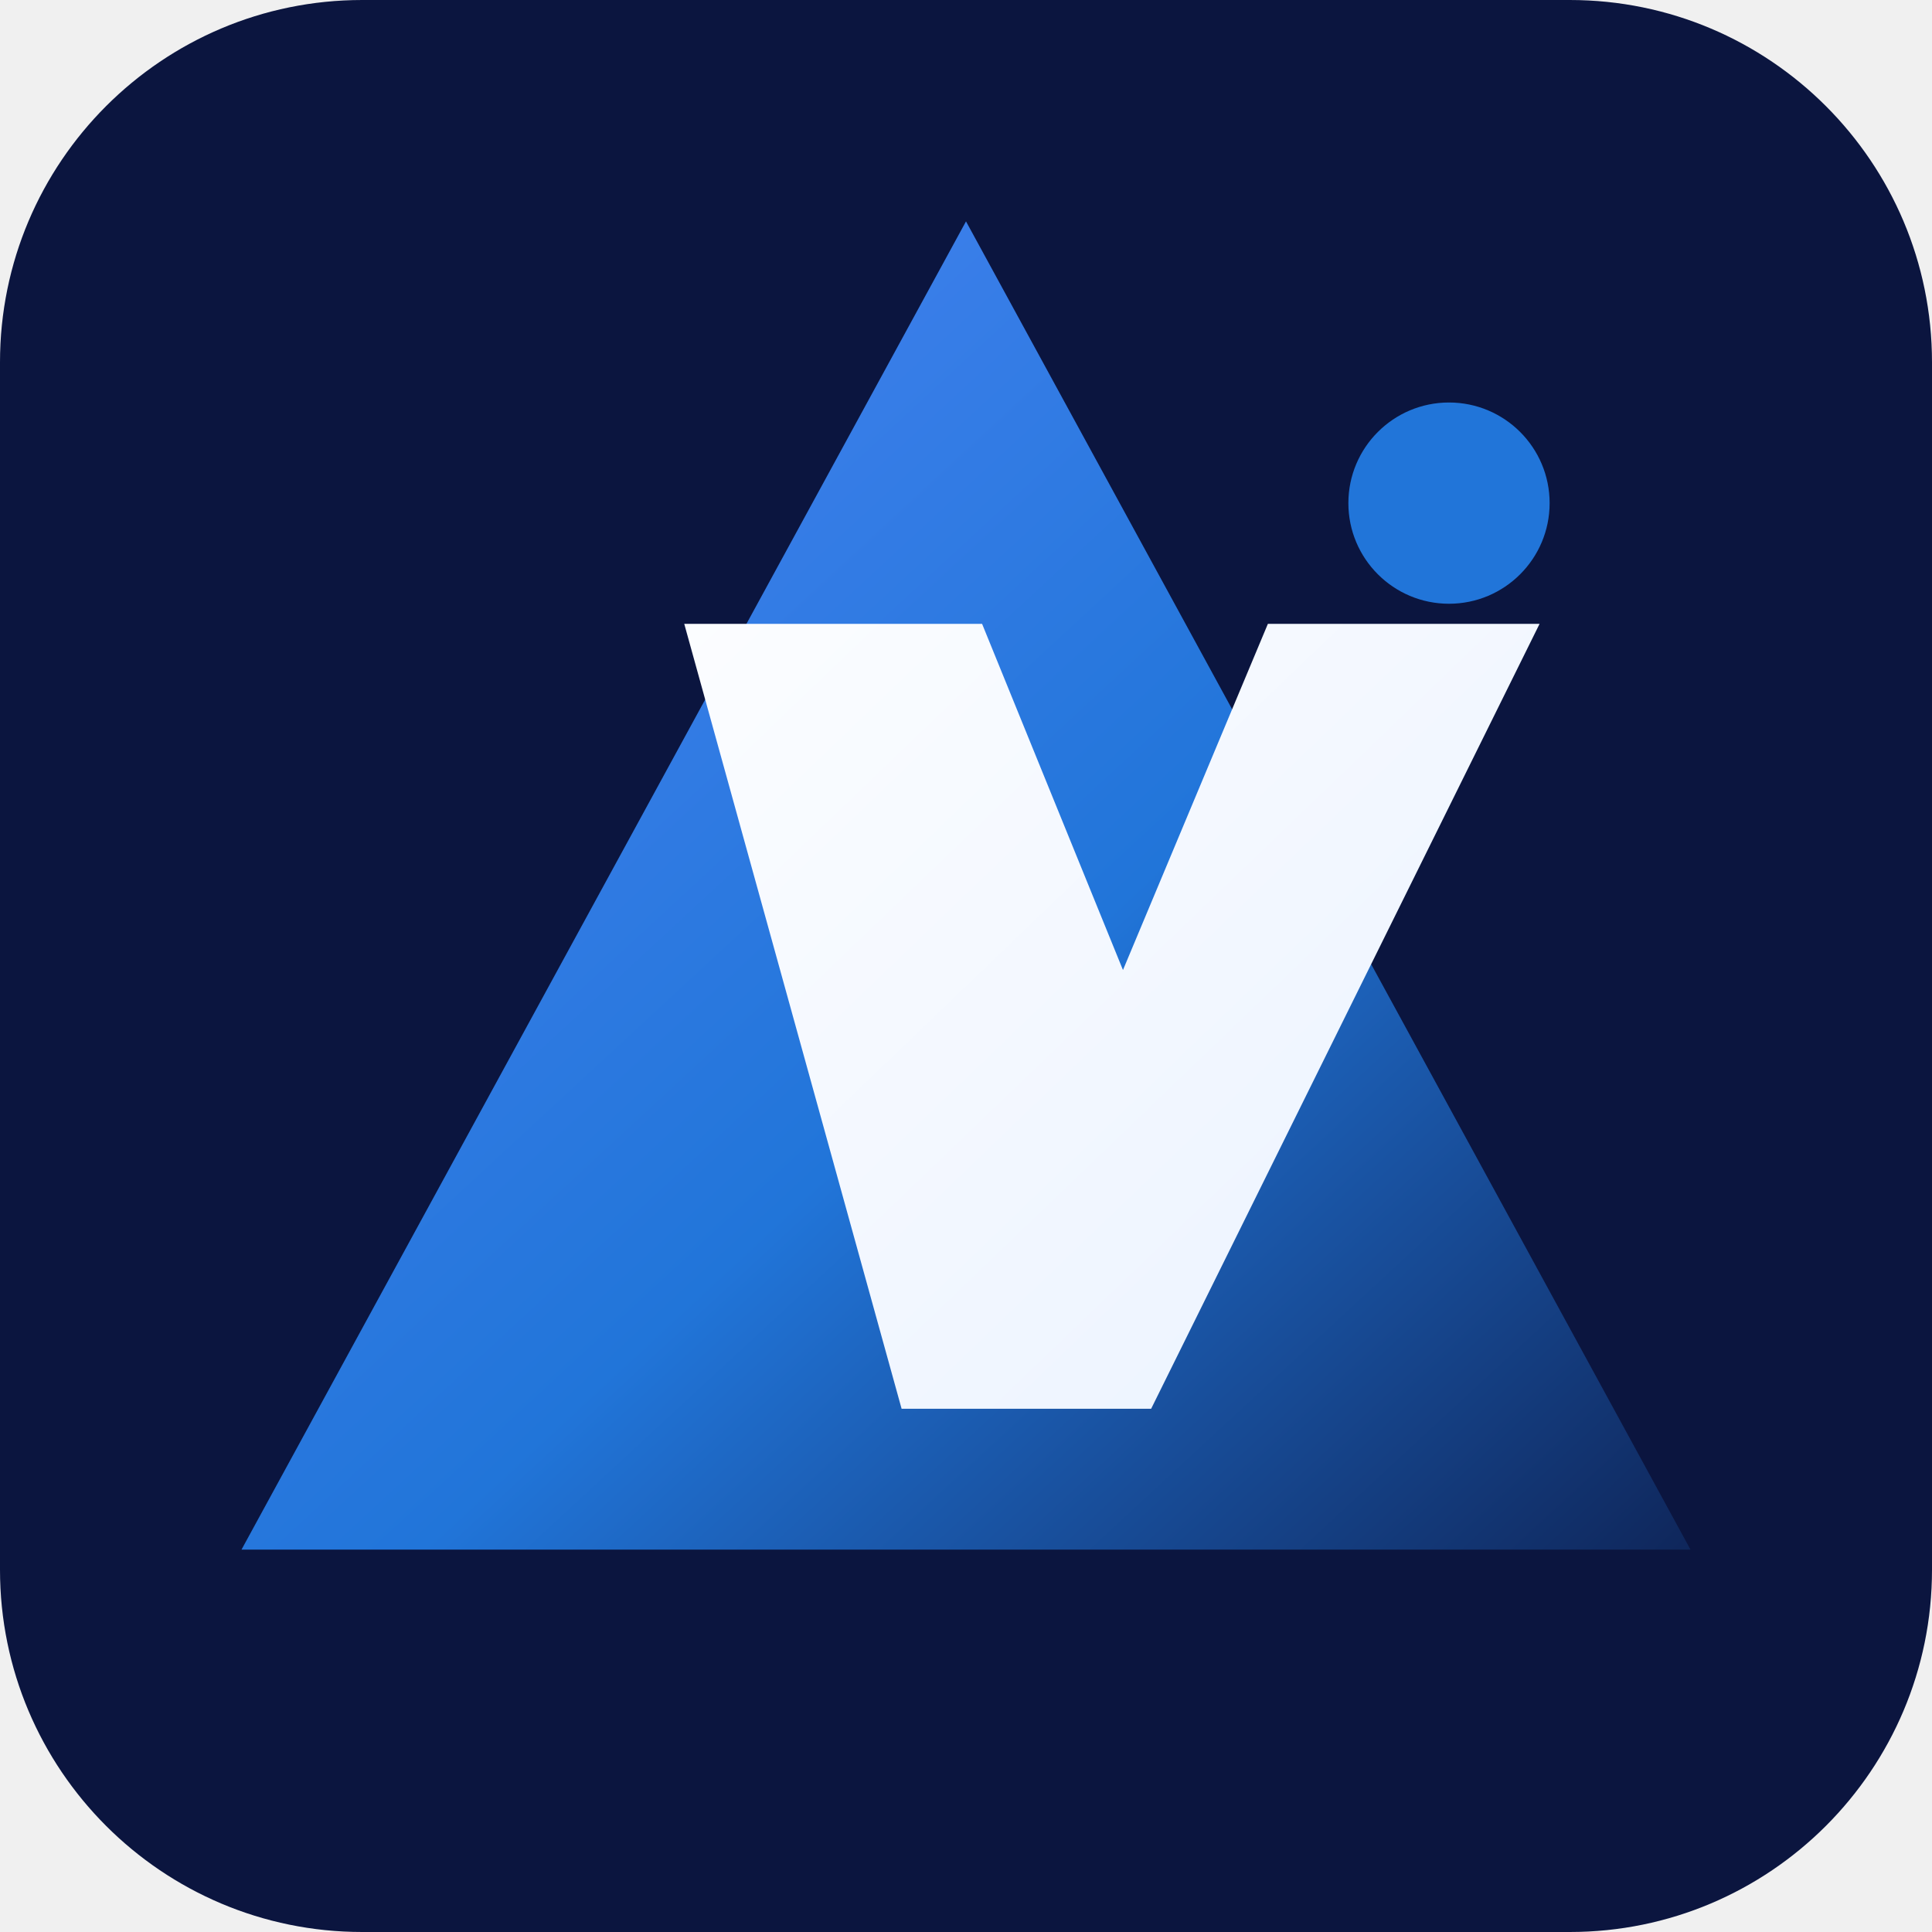
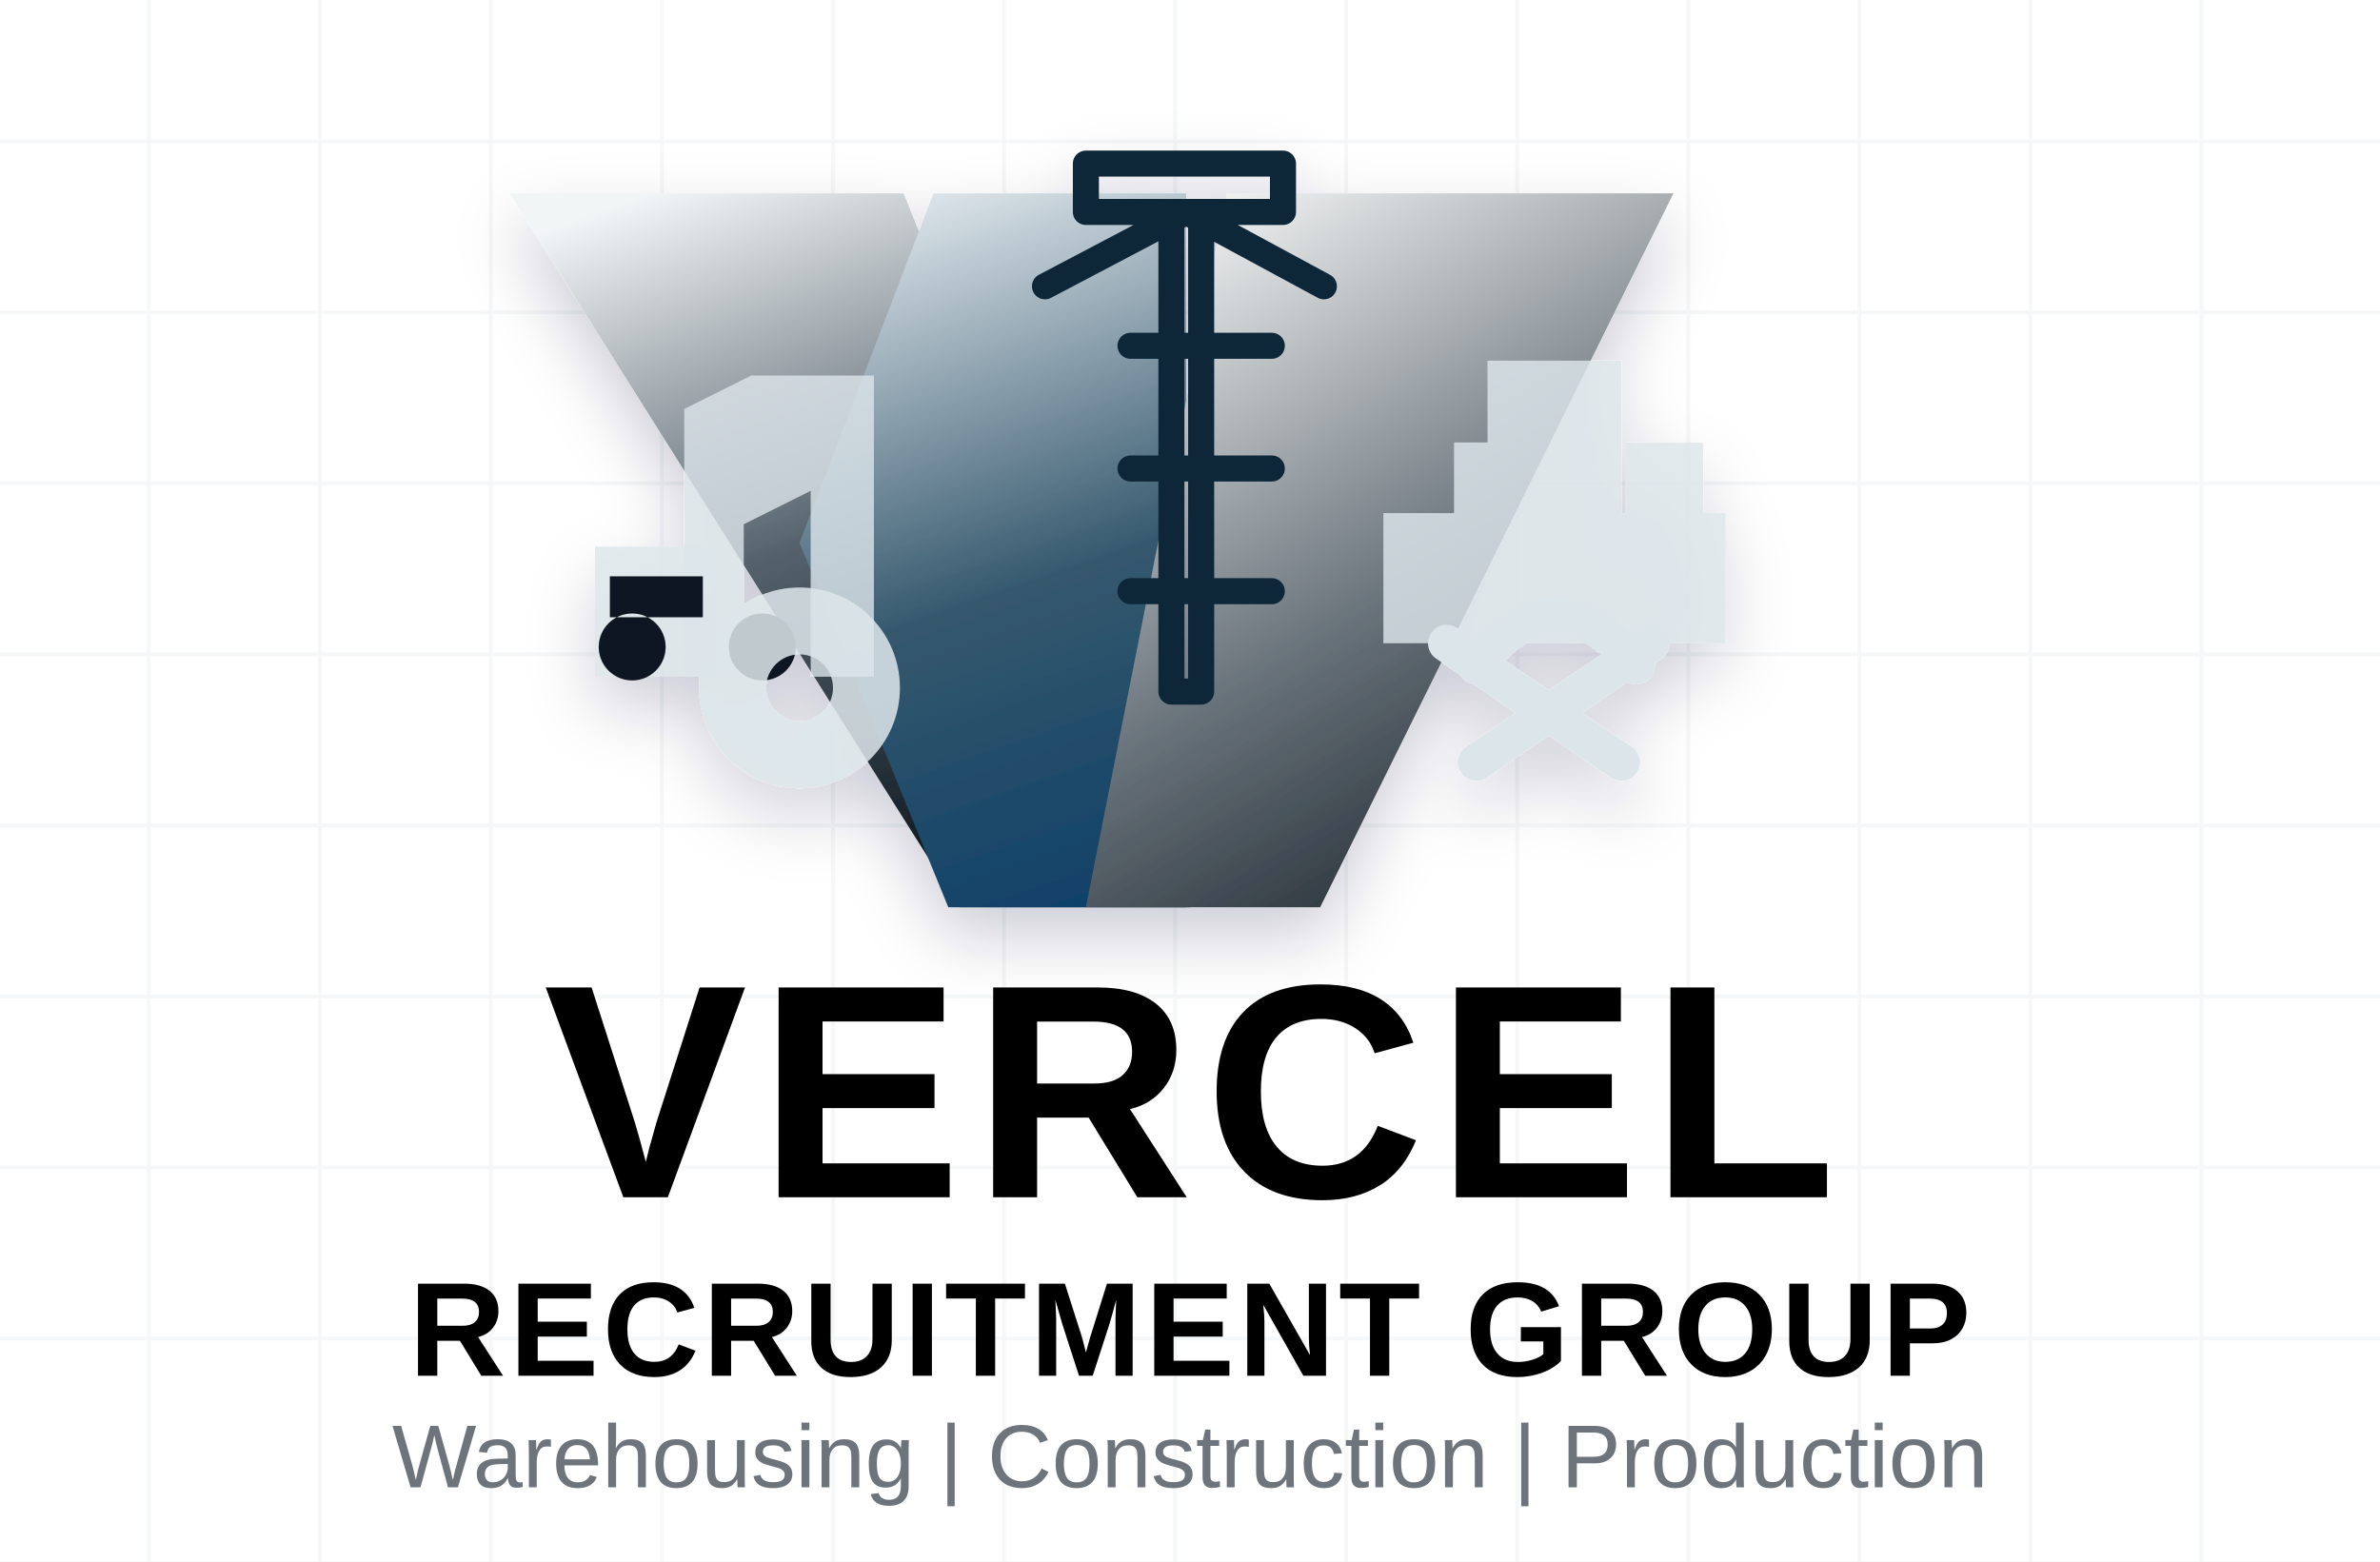
- <svg xmlns="http://www.w3.org/2000/svg" viewBox="0 0 96 96" role="img" aria-label="Vercel Recruitment BV logo">
+ <svg xmlns="http://www.w3.org/2000/svg" viewBox="0 0 640 420" role="img" aria-label="Vercel Recruitment Group logo">
  <defs>
-     <linearGradient id="vrb-a" x1="12" y1="8" x2="86" y2="88" gradientUnits="userSpaceOnUse">
-       <stop offset="0" stop-color="#4f86f7" />
-       <stop offset=".52" stop-color="#2175d9" />
-       <stop offset="1" stop-color="#0b153f" />
+     <linearGradient id="panel-a" x1="180" y1="50" x2="250" y2="245" gradientUnits="userSpaceOnUse">
+       <stop offset="0" stop-color="#f2f5f6" />
+       <stop offset=".5" stop-color="#54616b" />
+       <stop offset="1" stop-color="#081018" />
    </linearGradient>
-     <linearGradient id="vrb-b" x1="24" y1="24" x2="72" y2="74" gradientUnits="userSpaceOnUse">
-       <stop offset="0" stop-color="#ffffff" />
-       <stop offset="1" stop-color="#eaf2ff" />
+     <linearGradient id="panel-b" x1="250" y1="40" x2="321" y2="246" gradientUnits="userSpaceOnUse">
+       <stop offset="0" stop-color="#eef3f7" />
+       <stop offset=".55" stop-color="#35586d" />
+       <stop offset="1" stop-color="#0b3e68" />
    </linearGradient>
+     <linearGradient id="panel-c" x1="334" y1="42" x2="454" y2="246" gradientUnits="userSpaceOnUse">
+       <stop offset="0" stop-color="#f7f8f7" />
+       <stop offset=".52" stop-color="#68727a" />
+       <stop offset="1" stop-color="#071018" />
+     </linearGradient>
+     <filter id="soft-shadow" x="-20%" y="-20%" width="140%" height="140%">
+       <feDropShadow dx="0" dy="8" stdDeviation="9" flood-color="#0b153f" flood-opacity=".2" />
+     </filter>
  </defs>
-   <rect width="96" height="96" rx="18" fill="#0b153f" />
-   <path d="M48 11 84 77H12L48 11Z" fill="url(#vrb-a)" />
-   <path d="M34 31h14.8l7 17.2L63 31h13.5L57.2 70H44.8L34 31Z" fill="url(#vrb-b)" />
-   <circle cx="72" cy="25" r="5" fill="#2175d9" />
+   <rect width="640" height="420" fill="#fff" />
+   <g opacity=".32" stroke="#dfe5ea" stroke-width="1">
+     <path d="M0 38h640M0 84h640M0 130h640M0 176h640M0 222h640M0 268h640M0 314h640M0 360h640" />
+     <path d="M40 0v420M86 0v420M132 0v420M178 0v420M224 0v420M270 0v420M316 0v420M362 0v420M408 0v420M454 0v420M500 0v420M546 0v420M592 0v420" />
+   </g>
+   <g filter="url(#soft-shadow)">
+     <path d="M137 52h106l77 192h-62z" fill="url(#panel-a)" />
+     <path d="M251 52h68v192h-64l-40-98z" fill="url(#panel-b)" />
+     <path d="M330 52h120l-95 192h-63z" fill="url(#panel-c)" />
+     <path d="M202 101h33v81h-17v-50l-18 9v41h-16v-72z" fill="#dce5ea" opacity=".8" />
+     <path d="M160 147h33v35h-33z" fill="#dce5ea" opacity=".82" />
+     <path d="M164 155h25v11h-25zm6 28a9 9 0 1 0 0-18 9 9 0 0 0 0 18zm35 0a9 9 0 1 0 0-18 9 9 0 0 0 0 18z" fill="#101820" />
+     <path d="M292 44h53v13h-53zm23 13h8v129h-8zM281 77l38-20 37 20m-52 16h38m-38 33h38m-38 33h38" fill="none" stroke="#0a2538" stroke-width="7" stroke-linecap="round" stroke-linejoin="round" />
+     <path d="M400 97h36v41h-36zm-28 41h92v35h-92zm19-19h21v19h-21zm46 0h21v19h-21z" fill="#dce5ea" opacity=".82" />
+     <path d="M397 179c14-18 29-18 43 0m-51-6 47 32m8-32-47 32" fill="none" stroke="#dce5ea" stroke-width="10" stroke-linecap="round" />
+     <path d="M242 185a27 27 0 1 1-54 0 27 27 0 0 1 54 0zm-18 0a9 9 0 1 1-18 0 9 9 0 0 1 18 0z" fill="#dce5ea" opacity=".86" fill-rule="evenodd" />
+   </g>
+   <text x="320" y="322" text-anchor="middle" font-family="Arial Black, Arial, Helvetica, sans-serif" font-size="82" font-weight="900" letter-spacing="3" fill="#000">VERCEL</text>
+   <text x="320" y="370" text-anchor="middle" font-family="Arial, Helvetica, sans-serif" font-size="36" font-weight="800" letter-spacing="1" fill="#000">RECRUITMENT GROUP</text>
+   <text x="320" y="400" text-anchor="middle" font-family="Arial, Helvetica, sans-serif" font-size="24" font-weight="400" fill="#6e747c">Warehousing | Construction | Production</text>
</svg>
